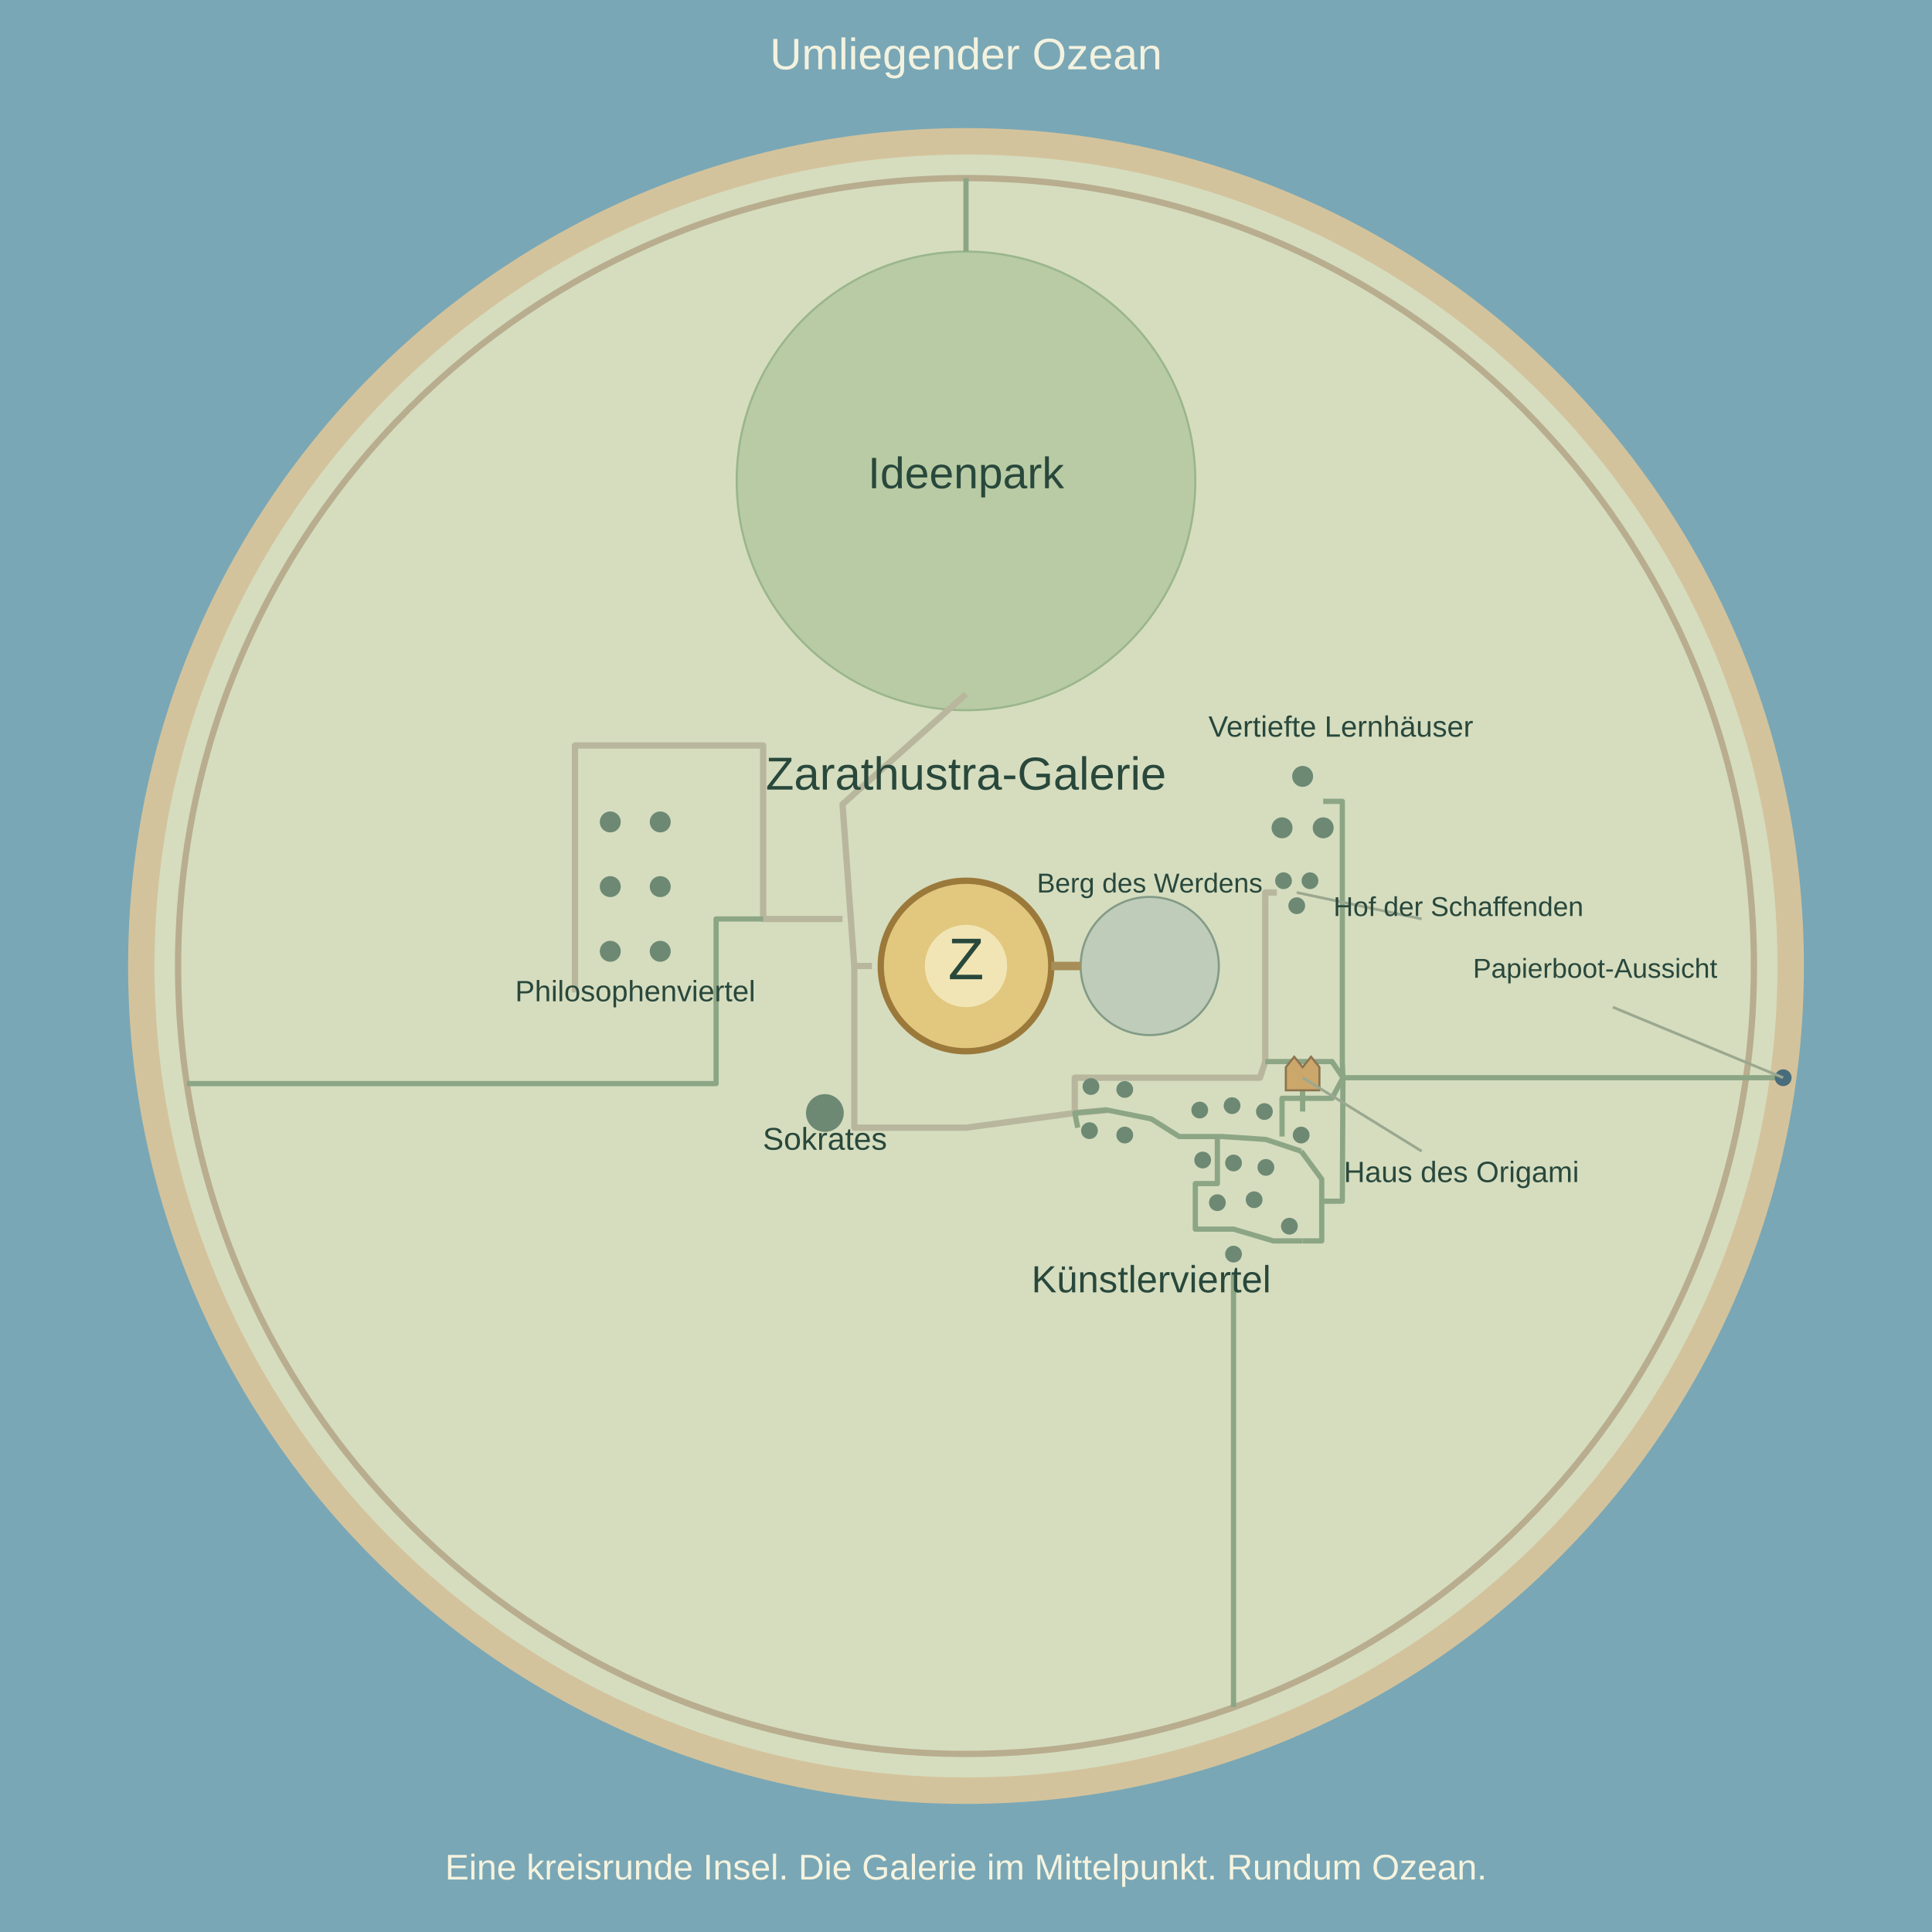
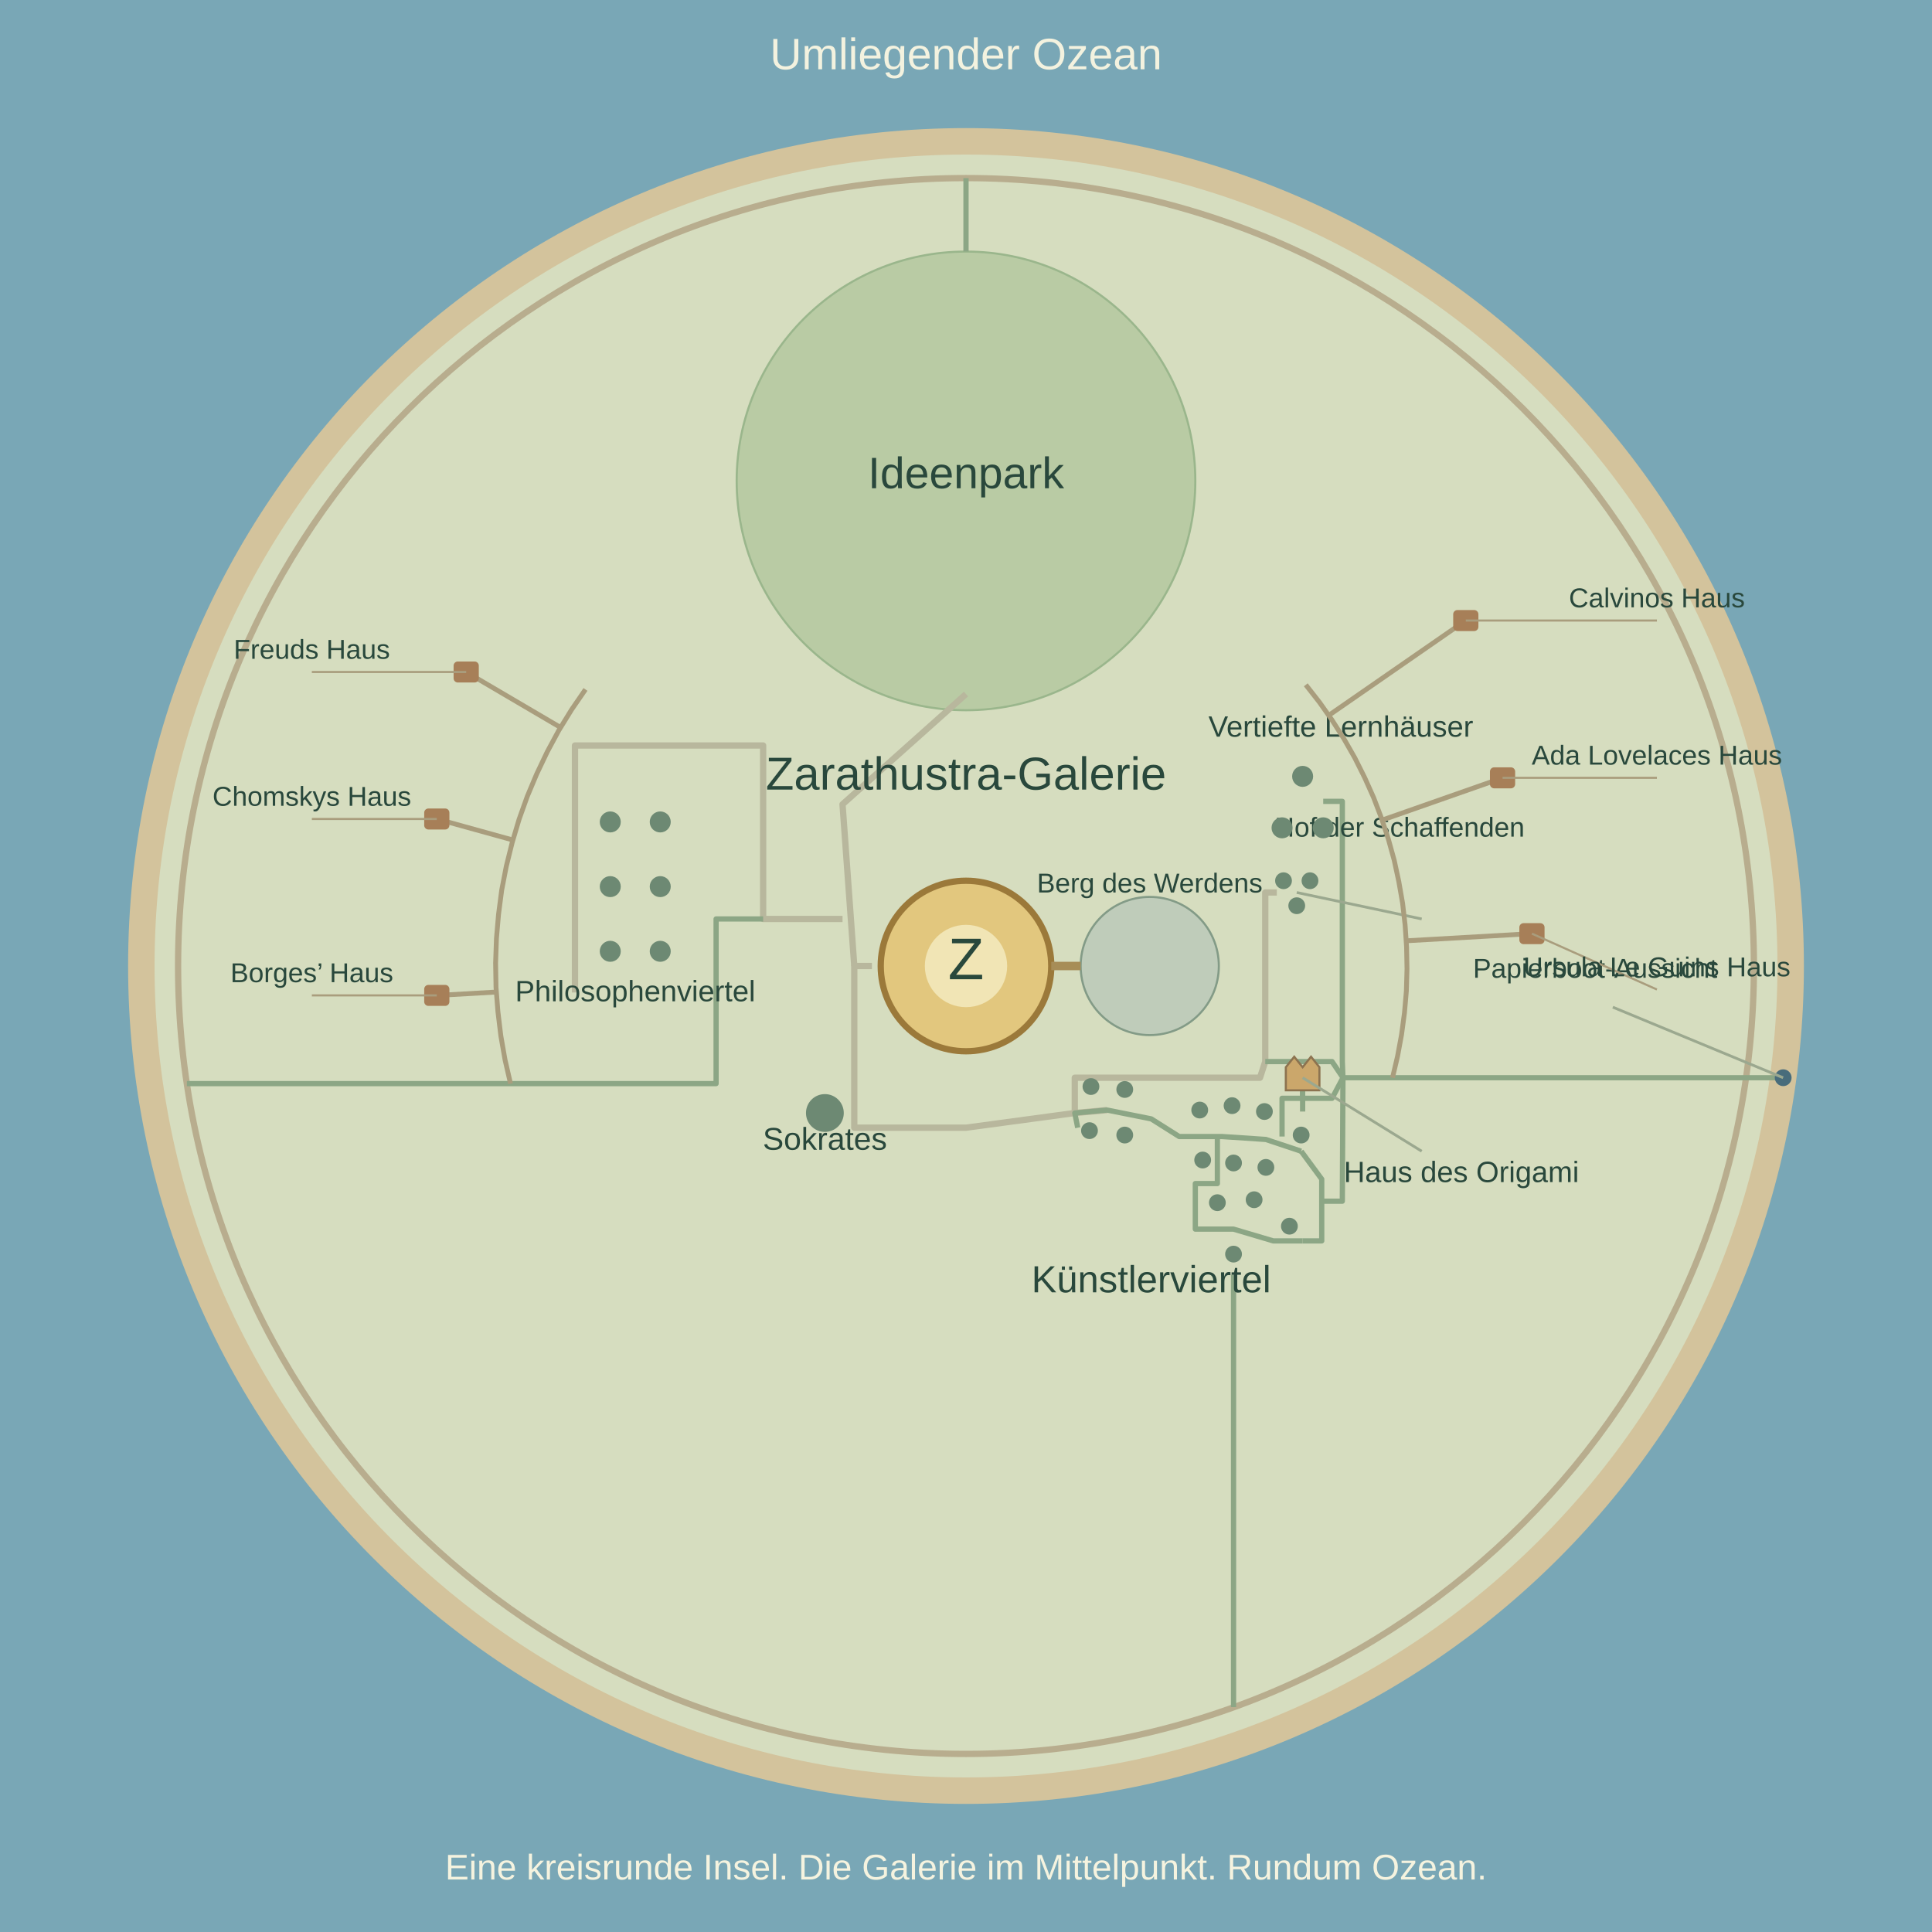
<svg xmlns="http://www.w3.org/2000/svg" viewBox="0 0 920 920" role="img" aria-label="Eine Insel um Zarathustra">
  <rect width="920" height="920" fill="#79a7b6" />
  <g font-family="Tahoma,Arial,sans-serif">
    <circle data-island="true" cx="460" cy="460" r="399" fill="#d3c39c" />
    <circle cx="460" cy="460" r="386.4" fill="#d6ddbf" />
    <circle cx="460" cy="460" r="375.2" fill="none" stroke="#b8ad8e" stroke-width="3" />
    <text x="460" y="33" text-anchor="middle" font-size="21" fill="#f3f2df">Umliegender Ozean</text>
    <circle cx="460" cy="229" r="109.2" fill="#b9cba4" stroke="#9ab68c" />
    <text x="460" y="232.5" text-anchor="middle" font-size="21" fill="#29483c">Ideenpark</text>
    <polyline points="415.2,460.0 406.8,460.0 406.8,537.0 460.0,537.0 511.8,530.0 527.2,528.6" fill="none" stroke="#b8b79d" stroke-width="3" stroke-linejoin="round" />
    <polyline points="406.8,460.0 401.2,383.0 460.0,330.5" fill="none" stroke="#b8b79d" stroke-width="3" stroke-linejoin="round" />
    <polyline points="511.8,530.0 511.8,513.2 600.0,513.2 602.5,505.5 602.5,425.0 608.0,425.0" fill="none" stroke="#b8b79d" stroke-width="3" stroke-linejoin="round" />
    <polyline points="401.2,437.6 363.4,437.6 363.4,355.0 273.8,355.0 273.8,472.6" fill="none" stroke="#b8b79d" stroke-width="3" stroke-linejoin="round" />
    <polyline points="513.2,537.0 511.8,530.0 527.2,528.6 548.2,532.8 561.5,541.2 581.8,541.2 602.8,542.6 619.6,548.2" fill="none" stroke="#8ca685" stroke-width="2.5" stroke-linejoin="round" />
    <polyline points="579.7,541.2 579.7,563.6 569.2,563.6 569.2,585.3 587.4,585.3 606.3,590.9 620.3,590.9" fill="none" stroke="#8ca685" stroke-width="2.5" stroke-linejoin="round" />
    <polyline points="619.6,548.2 629.4,561.5 629.4,590.9 620.3,590.9" fill="none" stroke="#8ca685" stroke-width="2.5" stroke-linejoin="round" />
    <polyline points="610.5,541.2 610.5,523.0 620.3,523.0 620.3,518.8" fill="none" stroke="#8ca685" stroke-width="2.5" stroke-linejoin="round" />
    <polyline points="620.3,529.3 620.3,518.8" fill="none" stroke="#8ca685" stroke-width="2.5" stroke-linejoin="round" />
    <polyline points="620.3,523.0 634.3,523.0 639.5,513.2" fill="none" stroke="#8ca685" stroke-width="2.5" stroke-linejoin="round" />
    <polyline points="630.1,381.6 639.2,381.6 639.2,505.5 639.5,513.2 639.2,572.0 629.4,572.0" fill="none" stroke="#8ca685" stroke-width="2.5" stroke-linejoin="round" />
    <polyline points="602.5,505.5 610.5,505.5 634.3,505.5 639.5,513.2" fill="none" stroke="#8ca685" stroke-width="2.5" stroke-linejoin="round" />
    <polyline points="639.5,513.2 705.0,513.2 831.4,513.2 849.1,513.2" fill="none" stroke="#8ca685" stroke-width="2.5" stroke-linejoin="round" />
    <polyline points="460.0,119.8 460.0,84.8" fill="none" stroke="#8ca685" stroke-width="2.5" stroke-linejoin="round" />
    <polyline points="363.4,437.6 341.0,437.6 341.0,516.0 215.0,516.0 89.0,516.0" fill="none" stroke="#8ca685" stroke-width="2.5" stroke-linejoin="round" />
    <polyline points="587.4,607.0 587.4,677.0 587.4,812.9" fill="none" stroke="#8ca685" stroke-width="2.5" stroke-linejoin="round" />
    <circle data-gallery-centre="true" cx="460" cy="460" r="40.6" fill="#e2c77e" stroke="#9b793a" stroke-width="3" />
    <circle cx="460" cy="460" r="19.6" fill="#f1e5b5" />
    <text x="460" y="466.3" text-anchor="middle" font-size="28" fill="#29483c">Z</text>
    <text x="460" y="376" text-anchor="middle" font-size="22" fill="#29483c">Zarathustra-Galerie</text>
    <circle cx="547.5" cy="460" r="32.9" fill="#bfccba" stroke="#839b87" />
    <text x="547.5" y="425" text-anchor="middle" font-size="13" fill="#29483c">Berg des Werdens</text>
    <polyline points="500.6,460.0 514.6,460.0" fill="none" stroke="#a78d57" stroke-width="4" stroke-linejoin="round" />
    <circle cx="290.6" cy="391.4" r="5" fill="#6d8973" />
    <circle cx="314.4" cy="391.4" r="5" fill="#6d8973" />
    <circle cx="290.6" cy="422.2" r="5" fill="#6d8973" />
    <circle cx="314.4" cy="422.2" r="5" fill="#6d8973" />
    <circle cx="290.6" cy="453" r="5" fill="#6d8973" />
    <circle cx="314.4" cy="453" r="5" fill="#6d8973" />
    <text x="302.5" y="476.8" text-anchor="middle" font-size="14" fill="#29483c">Philosophenviertel</text>
    <circle cx="392.8" cy="530" r="9" fill="#6d8973" />
    <text x="392.8" y="547.5" text-anchor="middle" font-size="15" fill="#29483c">Sokrates</text>
    <circle cx="519.5" cy="517.4" r="4" fill="#6d8973" />
    <circle cx="535.6" cy="518.8" r="4" fill="#6d8973" />
    <circle cx="518.8" cy="538.4" r="4" fill="#6d8973" />
    <circle cx="535.6" cy="540.5" r="4" fill="#6d8973" />
    <circle cx="571.3" cy="528.6" r="4" fill="#6d8973" />
    <circle cx="586.7" cy="526.5" r="4" fill="#6d8973" />
    <circle cx="602.1" cy="529.3" r="4" fill="#6d8973" />
    <circle cx="572.7" cy="552.4" r="4" fill="#6d8973" />
    <circle cx="587.4" cy="553.8" r="4" fill="#6d8973" />
    <circle cx="602.8" cy="555.9" r="4" fill="#6d8973" />
    <circle cx="579.7" cy="572.7" r="4" fill="#6d8973" />
    <circle cx="597.2" cy="571.3" r="4" fill="#6d8973" />
    <circle cx="587.4" cy="597.2" r="4" fill="#6d8973" />
    <circle cx="619.6" cy="540.5" r="4" fill="#6d8973" />
    <circle cx="614" cy="583.9" r="4" fill="#6d8973" />
    <text x="548.2" y="615.4" text-anchor="middle" font-size="18" fill="#29483c">Künstlerviertel</text>
    <circle cx="611.2" cy="419.4" r="4" fill="#6d8973" />
    <circle cx="623.8" cy="419.4" r="4" fill="#6d8973" />
    <circle cx="617.5" cy="431.3" r="4" fill="#6d8973" />
    <polyline points="617.5,425.0 677.0,437.6" fill="none" stroke="#9ba88f" stroke-width="1.3" stroke-linejoin="round" />
-     <text x="694.5" y="436.2" text-anchor="middle" font-size="13" fill="#29483c">Hof der Schaffenden</text>
+     <text x="666.5" y="398.4" text-anchor="middle" font-size="13" fill="#29483c">Hof der Schaffenden</text>
    <circle cx="610.5" cy="394.2" r="5" fill="#6d8973" />
    <circle cx="630.1" cy="394.2" r="5" fill="#6d8973" />
    <circle cx="620.3" cy="369.7" r="5" fill="#6d8973" />
    <text x="638.5" y="350.8" text-anchor="middle" font-size="14" fill="#29483c">Vertiefte Lernhäuser</text>
    <path d="M612.3 519.2v-11l4 -5 4 5 4 -5 4 5v11z" fill="#cba76b" stroke="#8c7350" />
    <polyline points="620.3,513.2 677.0,548.2" fill="none" stroke="#9ba88f" stroke-width="1.3" stroke-linejoin="round" />
    <text x="695.9" y="562.9" text-anchor="middle" font-size="14" fill="#29483c">Haus des Origami</text>
    <circle cx="849.137" cy="513.2" r="4" fill="#486c7b" />
    <polyline points="849.1,513.2 768.0,479.6" fill="none" stroke="#9ba88f" stroke-width="1.3" stroke-linejoin="round" />
    <text x="759.6" y="465.6" text-anchor="middle" font-size="13" fill="#29483c">Papierboot-Aussicht</text>
+     <polyline points="243.1,516.0 240.5,504.7 238.5,493.3 237.1,481.7 236.2,470.2 236.0,458.6 236.4,447.0 237.4,435.4 238.9,423.9 241.1,412.5 243.9,401.2 247.2,390.1 251.1,379.2 255.6,368.5 260.6,358.0 266.1,347.8 272.2,337.9 278.8,328.3" fill="none" stroke="#a99d7d" stroke-width="2.3" stroke-linejoin="round" />
+     <polyline points="621.8,326.1 628.3,334.4 634.3,342.9 639.9,351.7 645.1,360.8 649.8,370.2 654.1,379.8 657.8,389.5 661.1,399.5 663.9,409.6 666.1,419.8 667.9,430.1 669.1,440.5 669.8,451.0 670.0,461.4 669.7,471.9 668.8,482.3 667.4,492.7 665.5,503.0 663.1,513.2" fill="none" stroke="#a99d7d" stroke-width="2.3" stroke-linejoin="round" />
+     <polyline points="226.9,322.9 266.9,346.4" fill="none" stroke="#a99d7d" stroke-width="2.3" stroke-linejoin="round" />
+     <polyline points="213.5,391.5 244.2,400.0" fill="none" stroke="#a99d7d" stroke-width="2.3" stroke-linejoin="round" />
+     <polyline points="213.7,473.7 236.3,472.4" fill="none" stroke="#a99d7d" stroke-width="2.3" stroke-linejoin="round" />
+     <polyline points="693.3,298.7 632.8,340.6" fill="none" stroke="#a99d7d" stroke-width="2.3" stroke-linejoin="round" />
+     <polyline points="710.1,372.3 658.2,390.5" fill="none" stroke="#a99d7d" stroke-width="2.3" stroke-linejoin="round" />
+     <polyline points="723.8,444.9 669.7,448.0" fill="none" stroke="#a99d7d" stroke-width="2.3" stroke-linejoin="round" />
+     <rect data-house="freud" x="216" y="315" width="12" height="10" rx="2" fill="#a77f58" />
+     <polyline points="222.0,320.0 148.5,320.0" fill="none" stroke="#a99d7d" stroke-width="1" stroke-linejoin="round" />
+     <text x="148.5" y="313.7" text-anchor="middle" font-size="13" fill="#29483c">Freuds Haus</text>
+     <rect data-house="chomsky" x="202" y="385" width="12" height="10" rx="2" fill="#a77f58" />
+     <polyline points="208.0,390.0 148.5,390.0" fill="none" stroke="#a99d7d" stroke-width="1" stroke-linejoin="round" />
+     <text x="148.5" y="383.7" text-anchor="middle" font-size="13" fill="#29483c">Chomskys Haus</text>
+     <rect data-house="borges" x="202" y="469" width="12" height="10" rx="2" fill="#a77f58" />
+     <polyline points="208.0,474.0 148.5,474.0" fill="none" stroke="#a99d7d" stroke-width="1" stroke-linejoin="round" />
+     <text x="148.5" y="467.7" text-anchor="middle" font-size="13" fill="#29483c">Borges’ Haus</text>
+     <rect data-house="calvino" x="692" y="290.5" width="12" height="10" rx="2" fill="#a77f58" />
+     <polyline points="698.0,295.5 789.0,295.5" fill="none" stroke="#a99d7d" stroke-width="1" stroke-linejoin="round" />
+     <text x="789" y="289.2" text-anchor="middle" font-size="13" fill="#29483c">Calvinos Haus</text>
+     <rect data-house="ada" x="709.5" y="365.4" width="12" height="10" rx="2" fill="#a77f58" />
+     <polyline points="715.5,370.4 789.0,370.4" fill="none" stroke="#a99d7d" stroke-width="1" stroke-linejoin="round" />
+     <text x="789" y="364.1" text-anchor="middle" font-size="13" fill="#29483c">Ada Lovelaces Haus</text>
+     <rect data-house="leguin" x="723.5" y="439.6" width="12" height="10" rx="2" fill="#a77f58" />
+     <polyline points="729.5,444.6 789.0,471.2" fill="none" stroke="#a99d7d" stroke-width="1" stroke-linejoin="round" />
+     <text x="789" y="464.9" text-anchor="middle" font-size="13" fill="#29483c">Ursula Le Guins Haus</text>
    <text x="460" y="895" text-anchor="middle" font-size="17" fill="#f5f3df">Eine kreisrunde Insel. Die Galerie im Mittelpunkt. Rundum Ozean.</text>
  </g>
</svg>
